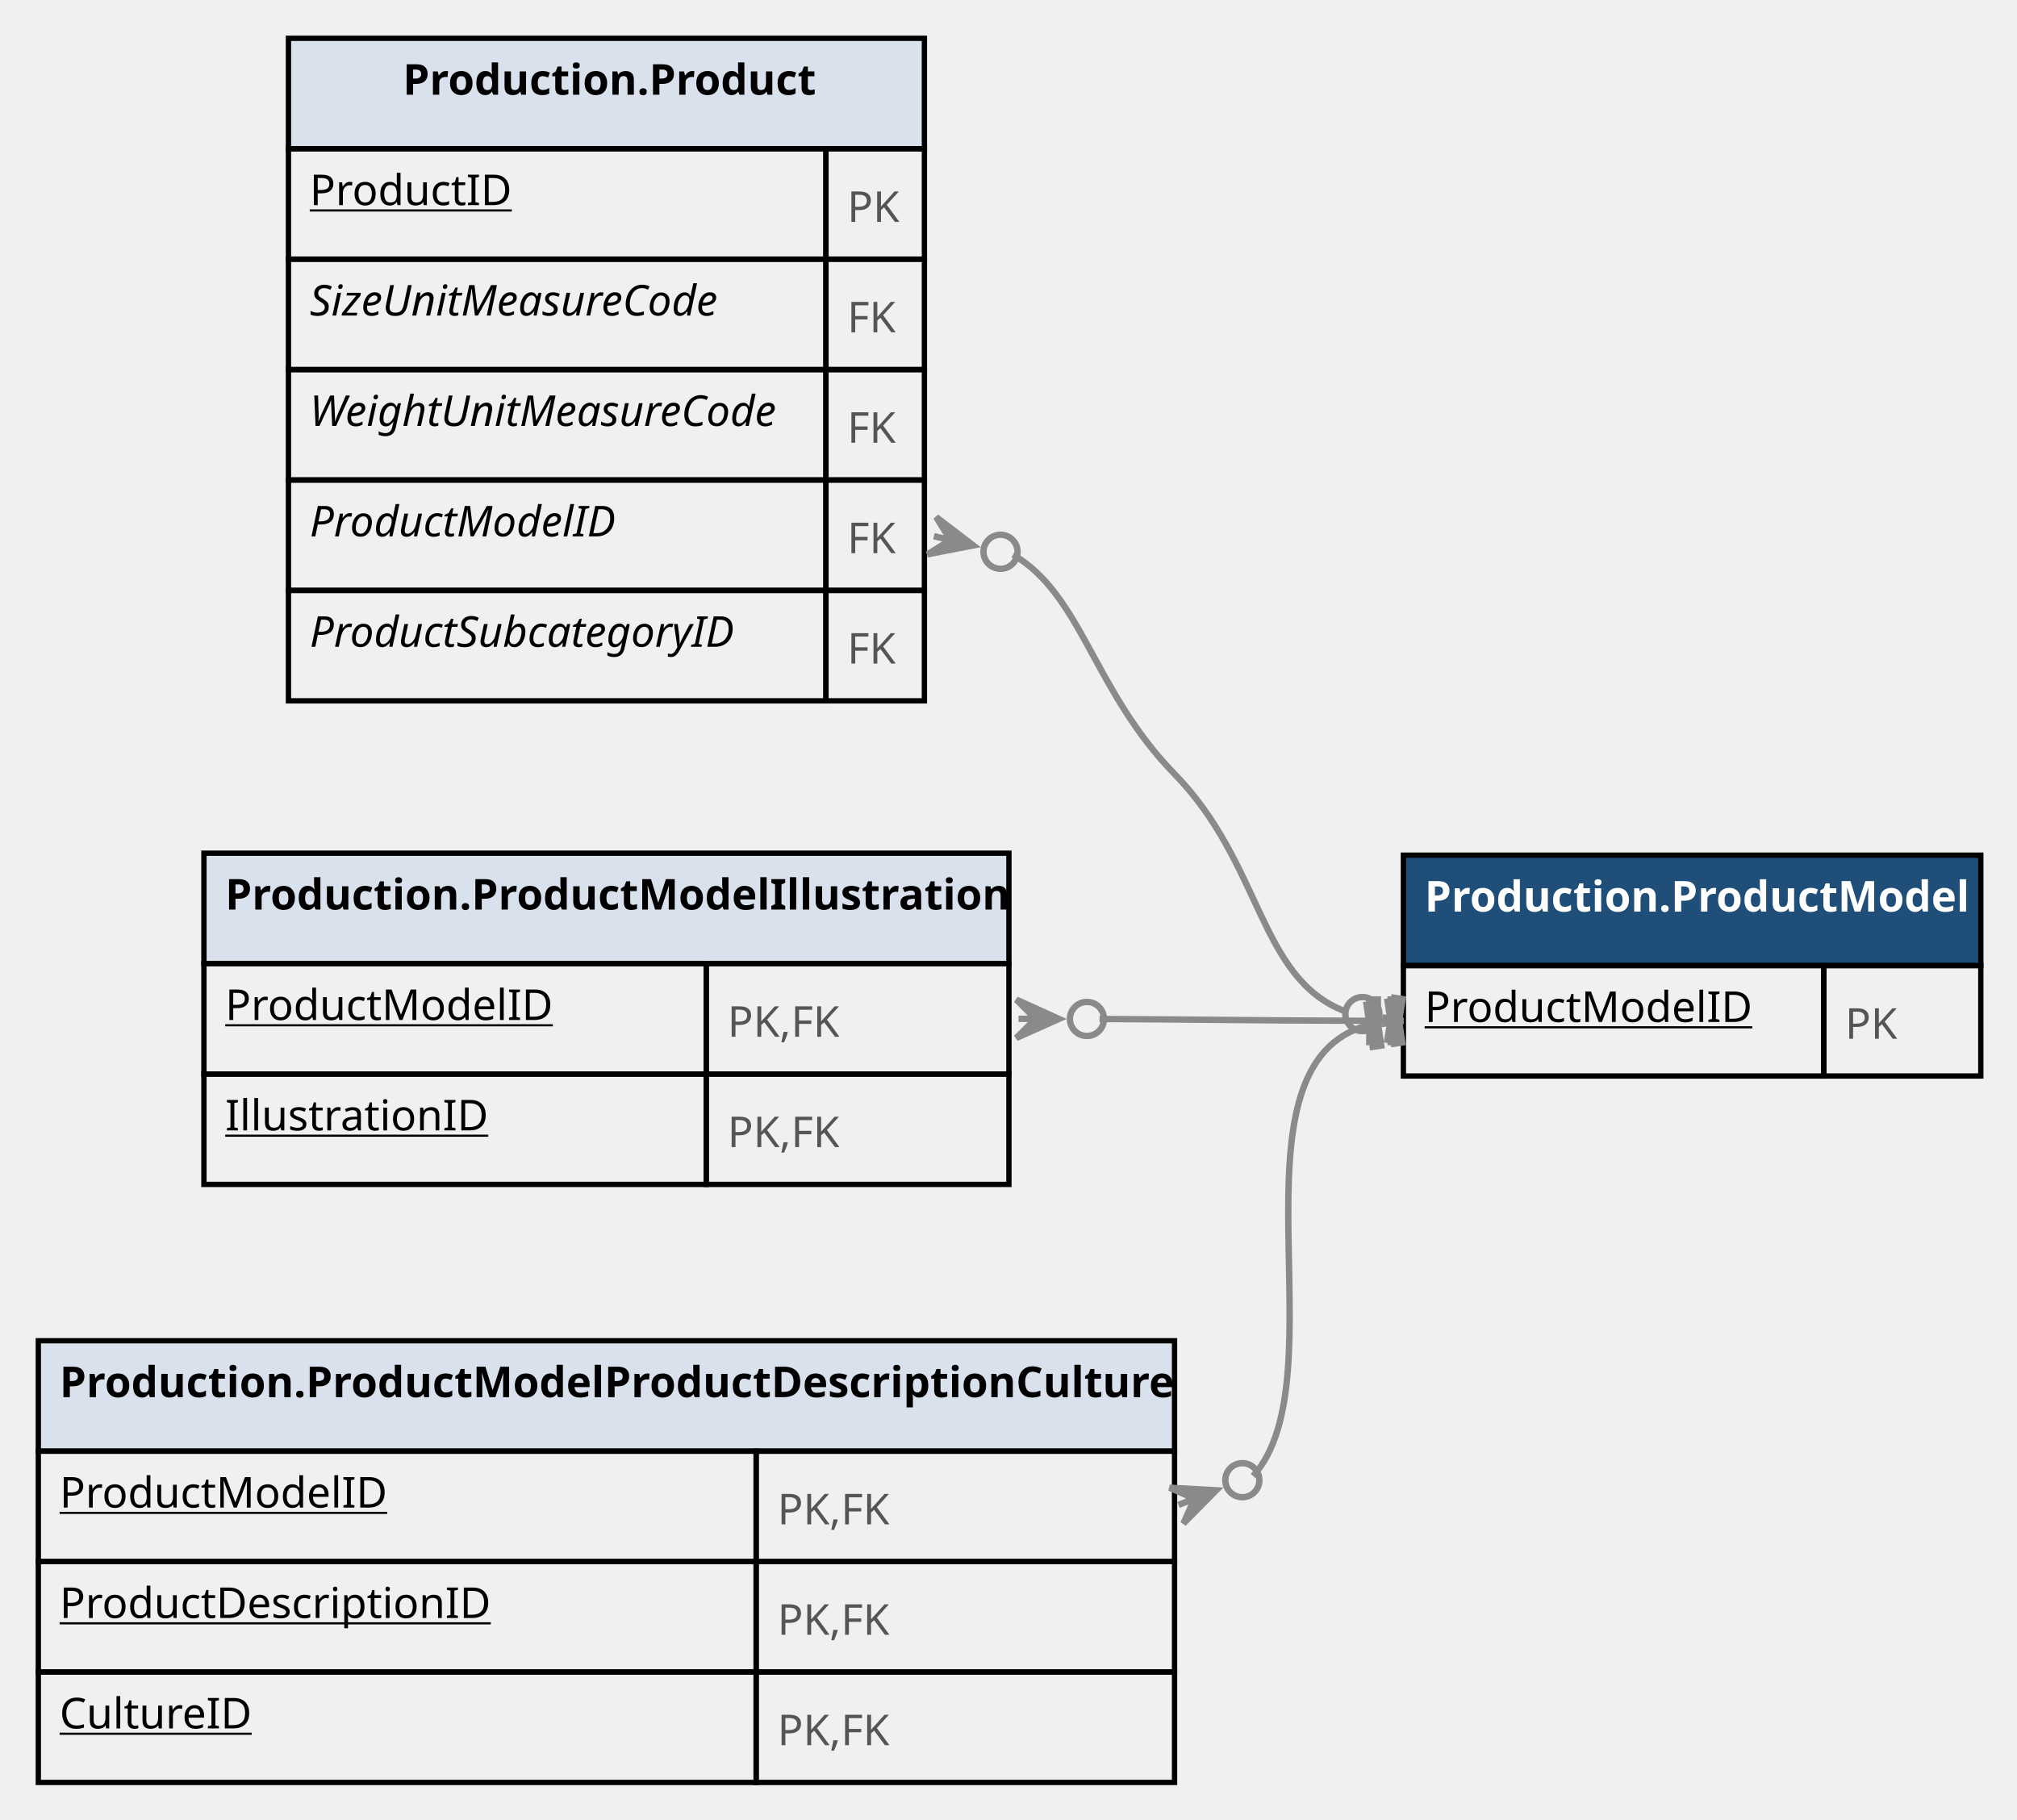
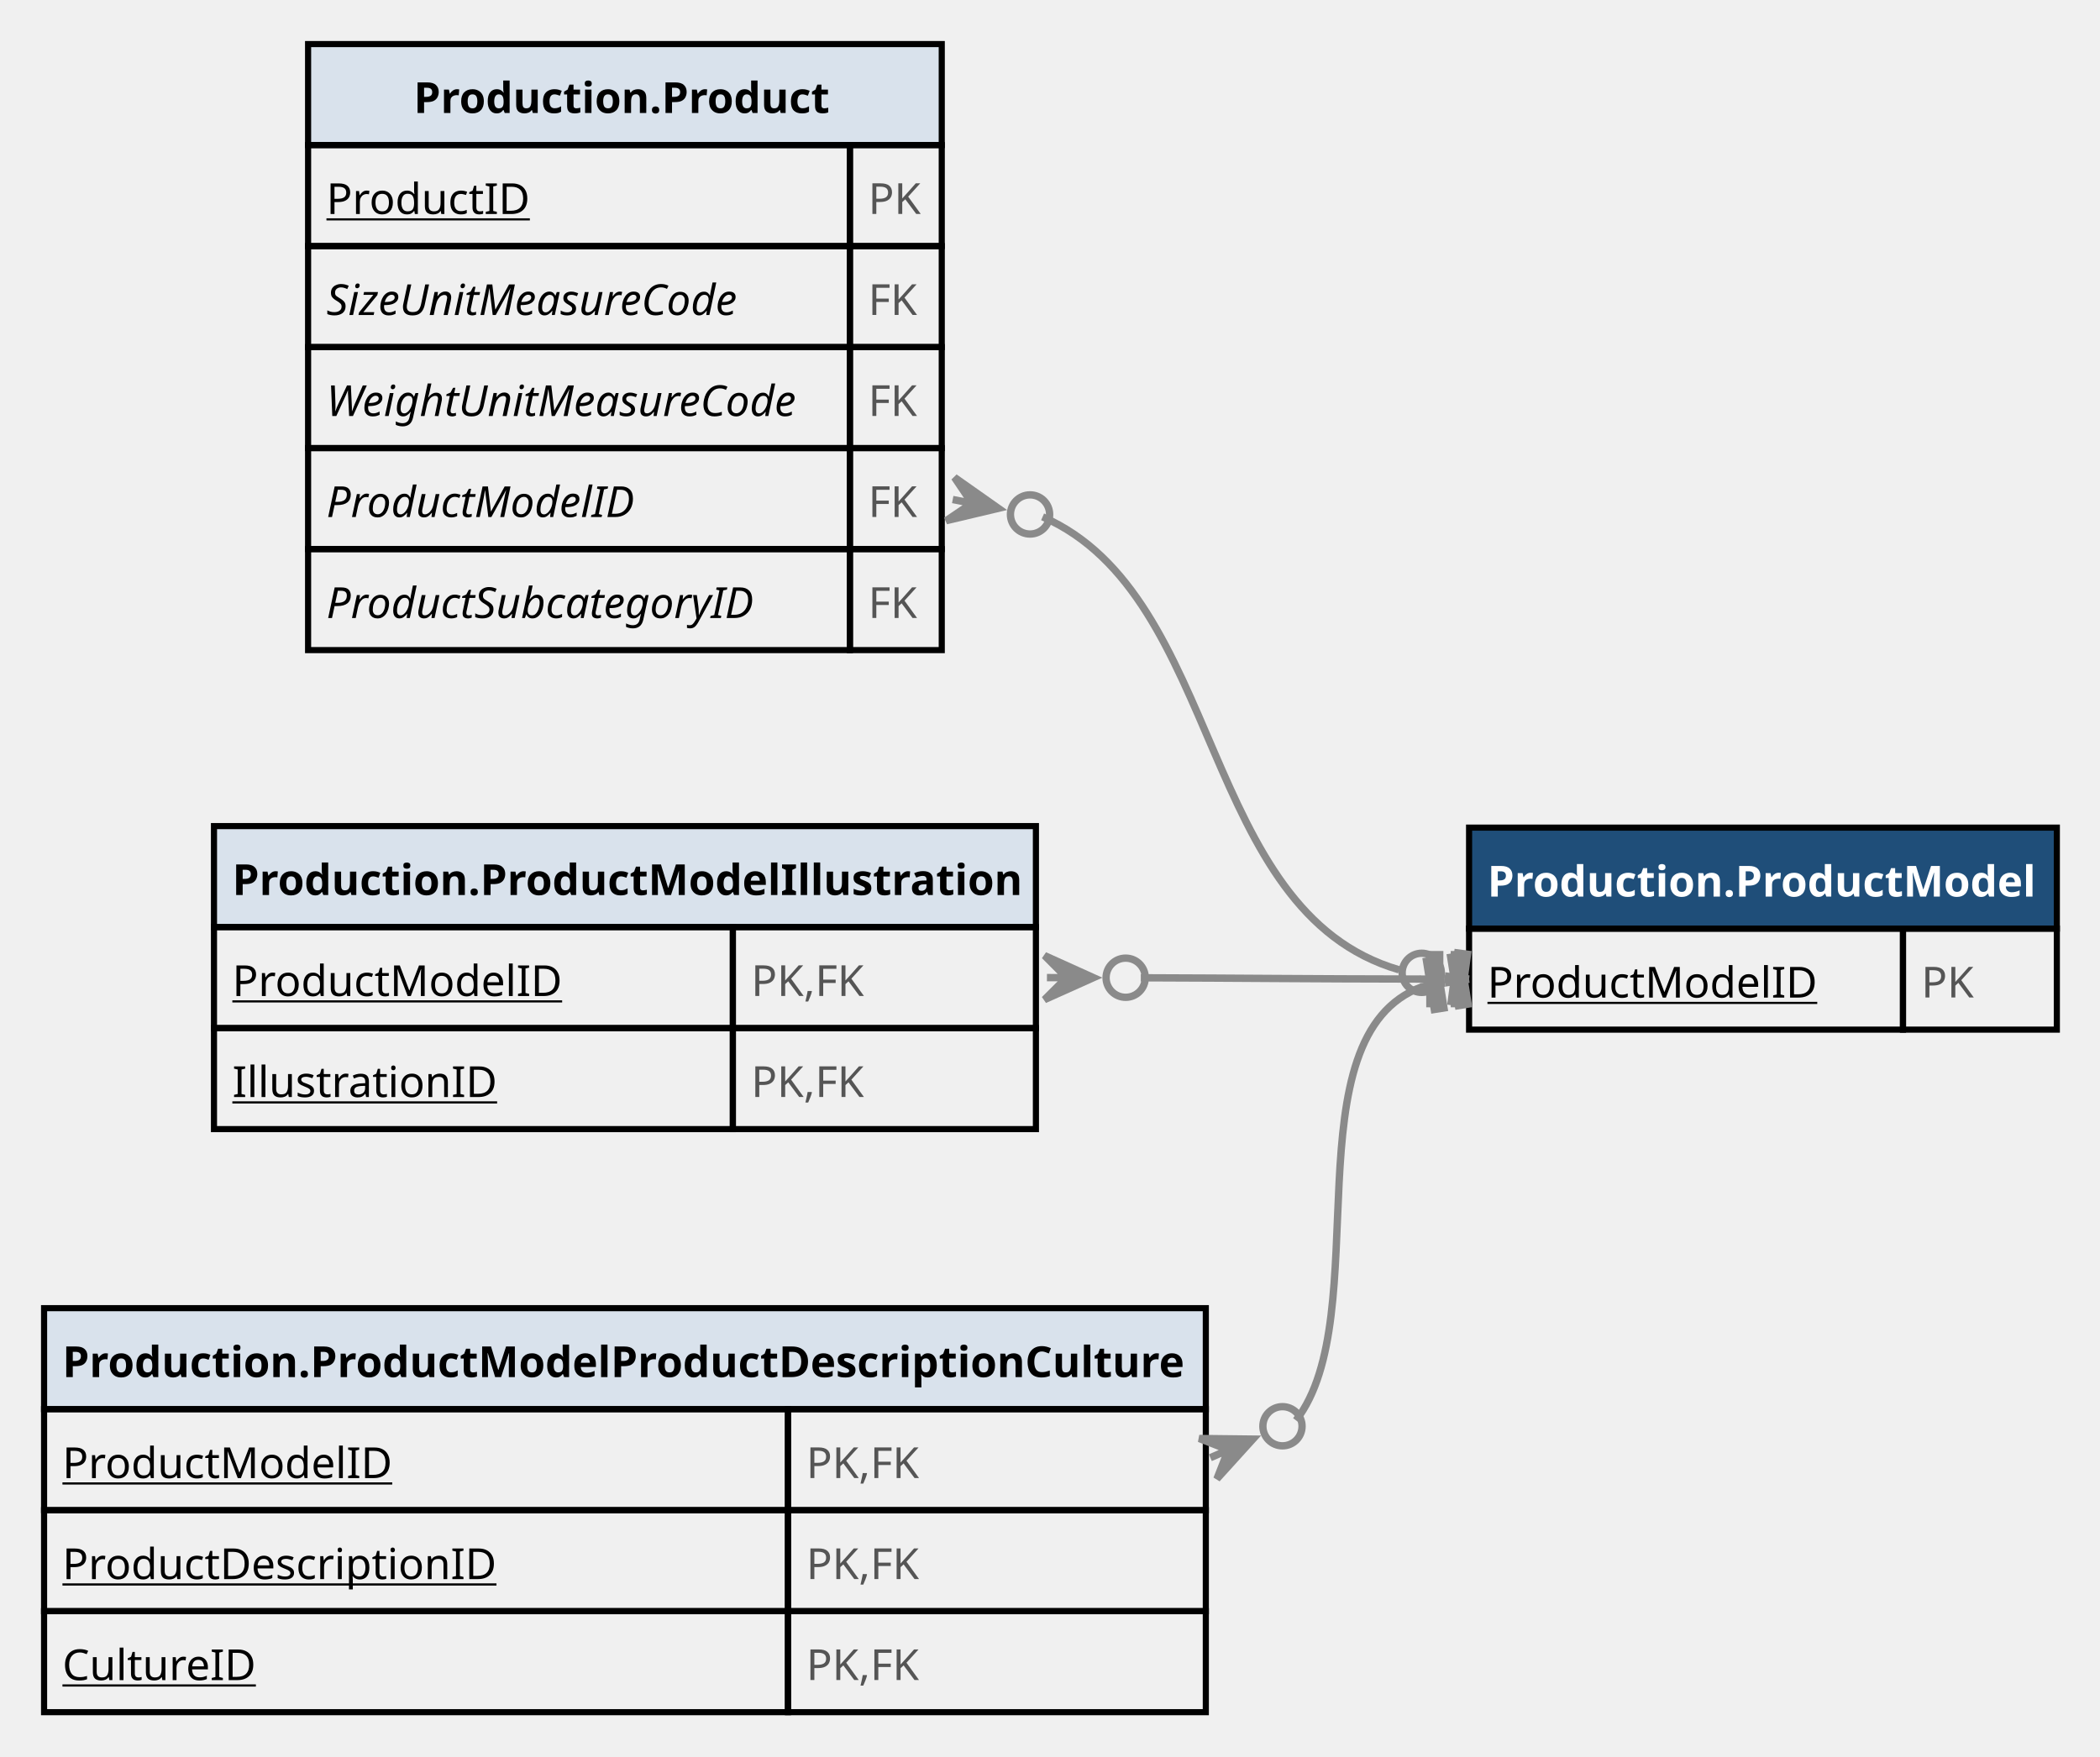
- <svg xmlns="http://www.w3.org/2000/svg" width="379pt" height="342pt" viewBox="0.00 0.00 379.00 342.00">
-   <g id="graph0" class="graph" transform="scale(1 1) rotate(0) translate(7.2 334.95)">
+ <svg xmlns="http://www.w3.org/2000/svg" width="343pt" height="287pt" viewBox="0.00 0.00 343.00 287.00">
+   <g id="graph0" class="graph" transform="scale(1 1) rotate(0) translate(7.2 279.7)">
    <g id="node1" class="node">
-       <polygon fill="#1f4e79" stroke="none" points="256.5,-153.5 256.5,-174.25 365,-174.25 365,-153.5 256.5,-153.5" />
-       <polygon fill="none" stroke="#000000" points="256.5,-153.5 256.5,-174.25 365,-174.25 365,-153.5 256.5,-153.5" />
-       <text xml:space="preserve" text-anchor="start" x="260.5" y="-163.65" font-family="Noto Sans KR" font-weight="bold" font-size="8.00" fill="#ffffff">Production.ProductModel</text>
-       <polygon fill="none" stroke="#000000" points="256.5,-132.75 256.5,-153.5 335.5,-153.5 335.5,-132.75 256.5,-132.75" />
-       <text xml:space="preserve" text-anchor="start" x="260.5" y="-142.9" font-family="Noto Sans KR" text-decoration="underline" font-size="8.00">ProductModelID</text>
-       <polygon fill="none" stroke="#000000" points="335.5,-132.75 335.5,-153.5 365,-153.5 365,-132.75 335.5,-132.75" />
-       <text xml:space="preserve" text-anchor="start" x="339.5" y="-139.75" font-family="Noto Sans KR" font-size="8.00" fill="#555555">PK</text>
+       <polygon fill="#1f4e79" stroke="none" points="232.75,-128 232.75,-144.5 328.75,-144.5 328.75,-128 232.75,-128" />
+       <polygon fill="none" stroke="#000000" points="232.75,-128 232.75,-144.5 328.75,-144.5 328.75,-128 232.75,-128" />
+       <text xml:space="preserve" text-anchor="start" x="235.75" y="-133.24" font-family="Noto Sans KR" font-weight="bold" font-size="7.00" fill="#ffffff">Production.ProductModel</text>
+       <polygon fill="none" stroke="#000000" points="232.75,-111.5 232.75,-128 303.62,-128 303.62,-111.5 232.75,-111.5" />
+       <text xml:space="preserve" text-anchor="start" x="235.75" y="-116.74" font-family="Noto Sans KR" text-decoration="underline" font-size="7.00">ProductModelID</text>
+       <polygon fill="none" stroke="#000000" points="303.62,-111.5 303.62,-128 328.75,-128 328.75,-111.5 303.62,-111.5" />
+       <text xml:space="preserve" text-anchor="start" x="306.62" y="-116.75" font-family="Noto Sans KR" font-size="7.00" fill="#555555">PK</text>
    </g>
    <g id="node2" class="node">
-       <polygon fill="#d9e2ec" stroke="none" points="47,-307 47,-327.75 166.5,-327.75 166.5,-307 47,-307" />
-       <polygon fill="none" stroke="#000000" points="47,-307 47,-327.75 166.5,-327.75 166.5,-307 47,-307" />
-       <text xml:space="preserve" text-anchor="start" x="68.5" y="-317.15" font-family="Noto Sans KR" font-weight="bold" font-size="8.00" fill="#000000">Production.Product</text>
-       <polygon fill="none" stroke="#000000" points="47,-286.25 47,-307 148,-307 148,-286.25 47,-286.25" />
-       <text xml:space="preserve" text-anchor="start" x="51" y="-296.4" font-family="Noto Sans KR" text-decoration="underline" font-size="8.00">ProductID</text>
-       <polygon fill="none" stroke="#000000" points="148,-286.25 148,-307 166.5,-307 166.5,-286.25 148,-286.25" />
-       <text xml:space="preserve" text-anchor="start" x="152" y="-293.25" font-family="Noto Sans KR" font-size="8.00" fill="#555555">PK</text>
-       <polygon fill="none" stroke="#000000" points="47,-265.5 47,-286.25 148,-286.25 148,-265.5 47,-265.5" />
-       <text xml:space="preserve" text-anchor="start" x="51" y="-275.65" font-family="Noto Sans KR" font-style="italic" font-size="8.00">SizeUnitMeasureCode</text>
-       <polygon fill="none" stroke="#000000" points="148,-265.5 148,-286.25 166.5,-286.25 166.5,-265.5 148,-265.5" />
-       <text xml:space="preserve" text-anchor="start" x="152" y="-272.5" font-family="Noto Sans KR" font-size="8.00" fill="#555555">FK</text>
-       <polygon fill="none" stroke="#000000" points="47,-244.75 47,-265.5 148,-265.5 148,-244.75 47,-244.75" />
-       <text xml:space="preserve" text-anchor="start" x="51" y="-254.9" font-family="Noto Sans KR" font-style="italic" font-size="8.00">WeightUnitMeasureCode</text>
-       <polygon fill="none" stroke="#000000" points="148,-244.75 148,-265.5 166.5,-265.5 166.5,-244.75 148,-244.75" />
-       <text xml:space="preserve" text-anchor="start" x="152" y="-251.75" font-family="Noto Sans KR" font-size="8.00" fill="#555555">FK</text>
-       <polygon fill="none" stroke="#000000" points="47,-224 47,-244.75 148,-244.75 148,-224 47,-224" />
-       <text xml:space="preserve" text-anchor="start" x="51" y="-234.15" font-family="Noto Sans KR" font-style="italic" font-size="8.00">ProductModelID</text>
-       <polygon fill="none" stroke="#000000" points="148,-224 148,-244.75 166.5,-244.75 166.5,-224 148,-224" />
-       <text xml:space="preserve" text-anchor="start" x="152" y="-231" font-family="Noto Sans KR" font-size="8.00" fill="#555555">FK</text>
-       <polygon fill="none" stroke="#000000" points="47,-203.25 47,-224 148,-224 148,-203.25 47,-203.25" />
-       <text xml:space="preserve" text-anchor="start" x="51" y="-213.4" font-family="Noto Sans KR" font-style="italic" font-size="8.00">ProductSubcategoryID</text>
-       <polygon fill="none" stroke="#000000" points="148,-203.25 148,-224 166.5,-224 166.5,-203.25 148,-203.25" />
-       <text xml:space="preserve" text-anchor="start" x="152" y="-210.25" font-family="Noto Sans KR" font-size="8.00" fill="#555555">FK</text>
+       <polygon fill="#d9e2ec" stroke="none" points="43.12,-256 43.12,-272.5 146.62,-272.5 146.62,-256 43.12,-256" />
+       <polygon fill="none" stroke="#000000" points="43.12,-256 43.12,-272.5 146.62,-272.5 146.62,-256 43.12,-256" />
+       <text xml:space="preserve" text-anchor="start" x="60.38" y="-261.24" font-family="Noto Sans KR" font-weight="bold" font-size="7.00" fill="#000000">Production.Product</text>
+       <polygon fill="none" stroke="#000000" points="43.12,-239.5 43.12,-256 131.62,-256 131.62,-239.5 43.12,-239.5" />
+       <text xml:space="preserve" text-anchor="start" x="46.12" y="-244.74" font-family="Noto Sans KR" text-decoration="underline" font-size="7.00">ProductID</text>
+       <polygon fill="none" stroke="#000000" points="131.62,-239.5 131.62,-256 146.62,-256 146.62,-239.5 131.62,-239.5" />
+       <text xml:space="preserve" text-anchor="start" x="134.62" y="-244.75" font-family="Noto Sans KR" font-size="7.00" fill="#555555">PK</text>
+       <polygon fill="none" stroke="#000000" points="43.12,-223 43.12,-239.5 131.62,-239.5 131.62,-223 43.12,-223" />
+       <text xml:space="preserve" text-anchor="start" x="46.12" y="-228.24" font-family="Noto Sans KR" font-style="italic" font-size="7.00">SizeUnitMeasureCode</text>
+       <polygon fill="none" stroke="#000000" points="131.62,-223 131.62,-239.5 146.62,-239.5 146.62,-223 131.62,-223" />
+       <text xml:space="preserve" text-anchor="start" x="134.62" y="-228.25" font-family="Noto Sans KR" font-size="7.00" fill="#555555">FK</text>
+       <polygon fill="none" stroke="#000000" points="43.12,-206.5 43.12,-223 131.62,-223 131.62,-206.5 43.12,-206.5" />
+       <text xml:space="preserve" text-anchor="start" x="46.12" y="-211.74" font-family="Noto Sans KR" font-style="italic" font-size="7.00">WeightUnitMeasureCode</text>
+       <polygon fill="none" stroke="#000000" points="131.62,-206.5 131.62,-223 146.62,-223 146.62,-206.5 131.62,-206.5" />
+       <text xml:space="preserve" text-anchor="start" x="134.62" y="-211.75" font-family="Noto Sans KR" font-size="7.00" fill="#555555">FK</text>
+       <polygon fill="none" stroke="#000000" points="43.12,-190 43.12,-206.5 131.62,-206.5 131.62,-190 43.12,-190" />
+       <text xml:space="preserve" text-anchor="start" x="46.12" y="-195.24" font-family="Noto Sans KR" font-style="italic" font-size="7.00">ProductModelID</text>
+       <polygon fill="none" stroke="#000000" points="131.62,-190 131.62,-206.5 146.62,-206.5 146.62,-190 131.62,-190" />
+       <text xml:space="preserve" text-anchor="start" x="134.62" y="-195.25" font-family="Noto Sans KR" font-size="7.00" fill="#555555">FK</text>
+       <polygon fill="none" stroke="#000000" points="43.12,-173.5 43.12,-190 131.62,-190 131.62,-173.5 43.12,-173.5" />
+       <text xml:space="preserve" text-anchor="start" x="46.12" y="-178.74" font-family="Noto Sans KR" font-style="italic" font-size="7.00">ProductSubcategoryID</text>
+       <polygon fill="none" stroke="#000000" points="131.62,-173.5 131.62,-190 146.62,-190 146.62,-173.5 131.62,-173.5" />
+       <text xml:space="preserve" text-anchor="start" x="134.62" y="-178.75" font-family="Noto Sans KR" font-size="7.00" fill="#555555">FK</text>
    </g>
    <g id="edge1" class="edge">
-       <path fill="none" stroke="#8a8a8a" stroke-width="1.2" d="M183.15,-230.72C196.12,-223.14 198.23,-205.16 213.5,-189.5 230.06,-172.52 229.28,-151.18 245.51,-144.92" />
-       <polygon fill="#8a8a8a" stroke="#8a8a8a" stroke-width="1.2" points="175.68,-232.46 167.07,-230.78 171.39,-233.46 168.28,-234.19 168.28,-234.19 168.28,-234.19 171.39,-233.46 168.71,-237.79 175.68,-232.46" />
-       <ellipse fill="none" stroke="#8a8a8a" stroke-width="1.2" cx="180.8" cy="-231.26" rx="3.2" ry="3.2" />
-       <polygon fill="#8a8a8a" stroke="#8a8a8a" stroke-width="1.2" points="255.06,-139.31 256.36,-147.2 254.78,-147.46 253.49,-139.57 255.06,-139.31" />
-       <polyline fill="none" stroke="#8a8a8a" stroke-width="1.2" points="256.5,-143.12 252.55,-143.77" />
-       <ellipse fill="none" stroke="#8a8a8a" stroke-width="1.2" cx="248.8" cy="-144.39" rx="3.2" ry="3.2" />
+       <path fill="none" stroke="#8a8a8a" stroke-width="1.2" d="M163.09,-195.27C192.79,-182.27 188.56,-130.81 221.32,-121.27" />
+       <polygon fill="#8a8a8a" stroke="#8a8a8a" stroke-width="1.2" points="155.87,-196.66 147.34,-194.64 151.55,-197.49 148.41,-198.1 148.41,-198.1 148.41,-198.1 151.55,-197.49 148.7,-201.71 155.87,-196.66" />
+       <ellipse fill="none" stroke="#8a8a8a" stroke-width="1.2" cx="161.04" cy="-195.66" rx="3.2" ry="3.2" />
+       <polygon fill="#8a8a8a" stroke="#8a8a8a" stroke-width="1.2" points="231.43,-115.89 232.49,-123.82 230.9,-124.03 229.84,-116.1 231.43,-115.89" />
+       <polyline fill="none" stroke="#8a8a8a" stroke-width="1.2" points="232.75,-119.75 228.79,-120.28" />
+       <ellipse fill="none" stroke="#8a8a8a" stroke-width="1.2" cx="225.02" cy="-120.78" rx="3.2" ry="3.2" />
    </g>
    <g id="node3" class="node">
-       <polygon fill="#d9e2ec" stroke="none" points="31.12,-153.88 31.12,-174.62 182.38,-174.62 182.38,-153.88 31.12,-153.88" />
-       <polygon fill="none" stroke="#000000" points="31.12,-153.88 31.12,-174.62 182.38,-174.62 182.38,-153.88 31.12,-153.88" />
-       <text xml:space="preserve" text-anchor="start" x="35.12" y="-164.03" font-family="Noto Sans KR" font-weight="bold" font-size="8.00" fill="#000000">Production.ProductModelIllustration</text>
-       <polygon fill="none" stroke="#000000" points="31.12,-133.12 31.12,-153.88 125.5,-153.88 125.5,-133.12 31.12,-133.12" />
-       <text xml:space="preserve" text-anchor="start" x="35.12" y="-143.28" font-family="Noto Sans KR" text-decoration="underline" font-size="8.00">ProductModelID</text>
-       <polygon fill="none" stroke="#000000" points="125.5,-133.12 125.5,-153.88 182.38,-153.88 182.38,-133.12 125.5,-133.12" />
-       <text xml:space="preserve" text-anchor="start" x="129.5" y="-140.12" font-family="Noto Sans KR" font-size="8.00" fill="#555555">PK,FK</text>
-       <polygon fill="none" stroke="#000000" points="31.12,-112.38 31.12,-133.12 125.5,-133.12 125.5,-112.38 31.12,-112.38" />
-       <text xml:space="preserve" text-anchor="start" x="35.12" y="-122.53" font-family="Noto Sans KR" text-decoration="underline" font-size="8.00">IllustrationID</text>
-       <polygon fill="none" stroke="#000000" points="125.5,-112.38 125.5,-133.12 182.38,-133.12 182.38,-112.38 125.5,-112.38" />
-       <text xml:space="preserve" text-anchor="start" x="129.5" y="-119.38" font-family="Noto Sans KR" font-size="8.00" fill="#555555">PK,FK</text>
+       <polygon fill="#d9e2ec" stroke="none" points="27.75,-128.25 27.75,-144.75 162,-144.75 162,-128.25 27.75,-128.25" />
+       <polygon fill="none" stroke="#000000" points="27.75,-128.25 27.75,-144.75 162,-144.75 162,-128.25 27.75,-128.25" />
+       <text xml:space="preserve" text-anchor="start" x="30.75" y="-133.49" font-family="Noto Sans KR" font-weight="bold" font-size="7.00" fill="#000000">Production.ProductModelIllustration</text>
+       <polygon fill="none" stroke="#000000" points="27.75,-111.75 27.75,-128.25 112.5,-128.25 112.5,-111.75 27.75,-111.75" />
+       <text xml:space="preserve" text-anchor="start" x="30.75" y="-116.99" font-family="Noto Sans KR" text-decoration="underline" font-size="7.00">ProductModelID</text>
+       <polygon fill="none" stroke="#000000" points="112.5,-111.75 112.5,-128.25 162,-128.25 162,-111.75 112.5,-111.75" />
+       <text xml:space="preserve" text-anchor="start" x="115.5" y="-117" font-family="Noto Sans KR" font-size="7.00" fill="#555555">PK,FK</text>
+       <polygon fill="none" stroke="#000000" points="27.75,-95.25 27.75,-111.75 112.5,-111.75 112.5,-95.25 27.75,-95.25" />
+       <text xml:space="preserve" text-anchor="start" x="30.75" y="-100.49" font-family="Noto Sans KR" text-decoration="underline" font-size="7.00">IllustrationID</text>
+       <polygon fill="none" stroke="#000000" points="112.5,-95.25 112.5,-111.75 162,-111.75 162,-95.25 112.5,-95.25" />
+       <text xml:space="preserve" text-anchor="start" x="115.5" y="-100.5" font-family="Noto Sans KR" font-size="7.00" fill="#555555">PK,FK</text>
    </g>
    <g id="edge2" class="edge">
-       <path fill="none" stroke="#8a8a8a" stroke-width="1.2" d="M199.41,-143.47C217.63,-143.38 227.81,-143.18 248.65,-143.13" />
-       <polygon fill="#8a8a8a" stroke="#8a8a8a" stroke-width="1.2" points="191.78,-143.48 183.77,-139.9 187.37,-143.49 184.18,-143.5 184.18,-143.5 184.18,-143.5 187.37,-143.49 183.78,-147.1 191.78,-143.48" />
-       <ellipse fill="none" stroke="#8a8a8a" stroke-width="1.2" cx="197.04" cy="-143.47" rx="3.2" ry="3.2" />
-       <polygon fill="#8a8a8a" stroke="#8a8a8a" stroke-width="1.2" points="255.7,-139.13 255.7,-147.13 254.1,-147.13 254.1,-139.13 255.7,-139.13" />
-       <polyline fill="none" stroke="#8a8a8a" stroke-width="1.2" points="256.5,-143.12 252.5,-143.13" />
-       <polygon fill="#8a8a8a" stroke="#8a8a8a" stroke-width="1.2" points="251.7,-139.13 251.7,-147.13 250.1,-147.13 250.1,-139.13 251.7,-139.13" />
-       <polyline fill="none" stroke="#8a8a8a" stroke-width="1.2" points="252.5,-143.13 248.5,-143.13" />
+       <path fill="none" stroke="#8a8a8a" stroke-width="1.2" d="M179.13,-119.97C195.87,-119.92 205.56,-119.79 224.85,-119.76" />
+       <polygon fill="#8a8a8a" stroke="#8a8a8a" stroke-width="1.2" points="171.4,-119.99 163.4,-116.4 167,-119.99 163.8,-120 163.8,-120 163.8,-120 167,-119.99 163.41,-123.6 171.4,-119.99" />
+       <ellipse fill="none" stroke="#8a8a8a" stroke-width="1.2" cx="176.66" cy="-119.98" rx="3.2" ry="3.2" />
+       <polygon fill="#8a8a8a" stroke="#8a8a8a" stroke-width="1.2" points="231.95,-115.75 231.95,-123.75 230.35,-123.75 230.35,-115.75 231.95,-115.75" />
+       <polyline fill="none" stroke="#8a8a8a" stroke-width="1.2" points="232.75,-119.75 228.75,-119.75" />
+       <polygon fill="#8a8a8a" stroke="#8a8a8a" stroke-width="1.2" points="227.95,-115.75 227.95,-123.75 226.35,-123.75 226.35,-115.75 227.95,-115.75" />
+       <polyline fill="none" stroke="#8a8a8a" stroke-width="1.2" points="228.75,-119.75 224.75,-119.76" />
    </g>
    <g id="node4" class="node">
-       <polygon fill="#d9e2ec" stroke="none" points="0,-62.25 0,-83 213.5,-83 213.5,-62.25 0,-62.25" />
-       <polygon fill="none" stroke="#000000" points="0,-62.25 0,-83 213.5,-83 213.5,-62.25 0,-62.25" />
-       <text xml:space="preserve" text-anchor="start" x="4" y="-72.4" font-family="Noto Sans KR" font-weight="bold" font-size="8.00" fill="#000000">Production.ProductModelProductDescriptionCulture</text>
-       <polygon fill="none" stroke="#000000" points="0,-41.5 0,-62.25 134.88,-62.25 134.88,-41.5 0,-41.5" />
-       <text xml:space="preserve" text-anchor="start" x="4" y="-51.65" font-family="Noto Sans KR" text-decoration="underline" font-size="8.00">ProductModelID</text>
-       <polygon fill="none" stroke="#000000" points="134.88,-41.5 134.88,-62.25 213.5,-62.25 213.5,-41.5 134.88,-41.5" />
-       <text xml:space="preserve" text-anchor="start" x="138.88" y="-48.5" font-family="Noto Sans KR" font-size="8.00" fill="#555555">PK,FK</text>
-       <polygon fill="none" stroke="#000000" points="0,-20.75 0,-41.5 134.88,-41.5 134.88,-20.75 0,-20.75" />
-       <text xml:space="preserve" text-anchor="start" x="4" y="-30.9" font-family="Noto Sans KR" text-decoration="underline" font-size="8.00">ProductDescriptionID</text>
-       <polygon fill="none" stroke="#000000" points="134.88,-20.75 134.88,-41.5 213.5,-41.5 213.5,-20.75 134.88,-20.75" />
-       <text xml:space="preserve" text-anchor="start" x="138.88" y="-27.75" font-family="Noto Sans KR" font-size="8.00" fill="#555555">PK,FK</text>
-       <polygon fill="none" stroke="#000000" points="0,0 0,-20.75 134.88,-20.75 134.88,0 0,0" />
-       <text xml:space="preserve" text-anchor="start" x="4" y="-10.15" font-family="Noto Sans KR" text-decoration="underline" font-size="8.00">CultureID</text>
-       <polygon fill="none" stroke="#000000" points="134.88,0 134.88,-20.75 213.5,-20.75 213.5,0 134.88,0" />
-       <text xml:space="preserve" text-anchor="start" x="138.88" y="-7" font-family="Noto Sans KR" font-size="8.00" fill="#555555">PK,FK</text>
+       <polygon fill="#d9e2ec" stroke="none" points="0,-49.5 0,-66 189.75,-66 189.75,-49.5 0,-49.5" />
+       <polygon fill="none" stroke="#000000" points="0,-49.5 0,-66 189.75,-66 189.75,-49.5 0,-49.5" />
+       <text xml:space="preserve" text-anchor="start" x="3" y="-54.74" font-family="Noto Sans KR" font-weight="bold" font-size="7.00" fill="#000000">Production.ProductModelProductDescriptionCulture</text>
+       <polygon fill="none" stroke="#000000" points="0,-33 0,-49.5 121.5,-49.5 121.5,-33 0,-33" />
+       <text xml:space="preserve" text-anchor="start" x="3" y="-38.24" font-family="Noto Sans KR" text-decoration="underline" font-size="7.00">ProductModelID</text>
+       <polygon fill="none" stroke="#000000" points="121.5,-33 121.5,-49.5 189.75,-49.5 189.75,-33 121.5,-33" />
+       <text xml:space="preserve" text-anchor="start" x="124.5" y="-38.25" font-family="Noto Sans KR" font-size="7.00" fill="#555555">PK,FK</text>
+       <polygon fill="none" stroke="#000000" points="0,-16.5 0,-33 121.5,-33 121.5,-16.5 0,-16.5" />
+       <text xml:space="preserve" text-anchor="start" x="3" y="-21.74" font-family="Noto Sans KR" text-decoration="underline" font-size="7.00">ProductDescriptionID</text>
+       <polygon fill="none" stroke="#000000" points="121.5,-16.5 121.5,-33 189.75,-33 189.75,-16.5 121.5,-16.5" />
+       <text xml:space="preserve" text-anchor="start" x="124.5" y="-21.75" font-family="Noto Sans KR" font-size="7.00" fill="#555555">PK,FK</text>
+       <polygon fill="none" stroke="#000000" points="0,0 0,-16.5 121.5,-16.5 121.5,0 0,0" />
+       <text xml:space="preserve" text-anchor="start" x="3" y="-5.24" font-family="Noto Sans KR" text-decoration="underline" font-size="7.00">CultureID</text>
+       <polygon fill="none" stroke="#000000" points="121.5,0 121.5,-16.5 189.75,-16.5 189.75,0 121.5,0" />
+       <text xml:space="preserve" text-anchor="start" x="124.5" y="-5.25" font-family="Noto Sans KR" font-size="7.00" fill="#555555">PK,FK</text>
    </g>
    <g id="edge3" class="edge">
-       <path fill="none" stroke="#8a8a8a" stroke-width="1.2" d="M228.27,-57.58C244.83,-76 222.55,-133.16 248.74,-141.98" />
-       <polygon fill="#8a8a8a" stroke="#8a8a8a" stroke-width="1.2" points="221.34,-54.9 215.17,-48.66 217.23,-53.32 214.25,-52.16 214.25,-52.16 214.25,-52.16 217.23,-53.32 212.58,-55.38 221.34,-54.9" />
-       <ellipse fill="none" stroke="#8a8a8a" stroke-width="1.2" cx="226.24" cy="-56.8" rx="3.2" ry="3.2" />
-       <polygon fill="#8a8a8a" stroke="#8a8a8a" stroke-width="1.2" points="256.29,-139.05 255.12,-146.96 253.54,-146.73 254.71,-138.82 256.29,-139.05" />
-       <polyline fill="none" stroke="#8a8a8a" stroke-width="1.2" points="256.5,-143.12 252.54,-142.54" />
-       <polygon fill="#8a8a8a" stroke="#8a8a8a" stroke-width="1.2" points="252.34,-138.47 251.17,-146.38 249.58,-146.15 250.75,-138.23 252.34,-138.47" />
-       <polyline fill="none" stroke="#8a8a8a" stroke-width="1.2" points="252.54,-142.54 248.59,-141.95" />
+       <path fill="none" stroke="#8a8a8a" stroke-width="1.2" d="M204.48,-47.67C217.73,-64.74 203.12,-110.45 225.11,-118.52" />
+       <polygon fill="#8a8a8a" stroke="#8a8a8a" stroke-width="1.2" points="197.45,-44.61 191.56,-38.11 193.42,-42.85 190.49,-41.57 190.49,-41.57 190.49,-41.57 193.42,-42.85 188.68,-44.71 197.45,-44.61" />
+       <ellipse fill="none" stroke="#8a8a8a" stroke-width="1.2" cx="202.27" cy="-46.71" rx="3.2" ry="3.2" />
+       <polygon fill="#8a8a8a" stroke="#8a8a8a" stroke-width="1.2" points="232.59,-115.67 231.33,-123.57 229.75,-123.32 231.01,-115.42 232.59,-115.67" />
+       <polyline fill="none" stroke="#8a8a8a" stroke-width="1.2" points="232.75,-119.75 228.8,-119.12" />
+       <polygon fill="#8a8a8a" stroke="#8a8a8a" stroke-width="1.2" points="228.65,-115.04 227.38,-122.94 225.8,-122.68 227.07,-114.79 228.65,-115.04" />
+       <polyline fill="none" stroke="#8a8a8a" stroke-width="1.2" points="228.8,-119.12 224.85,-118.48" />
    </g>
  </g>
</svg>
